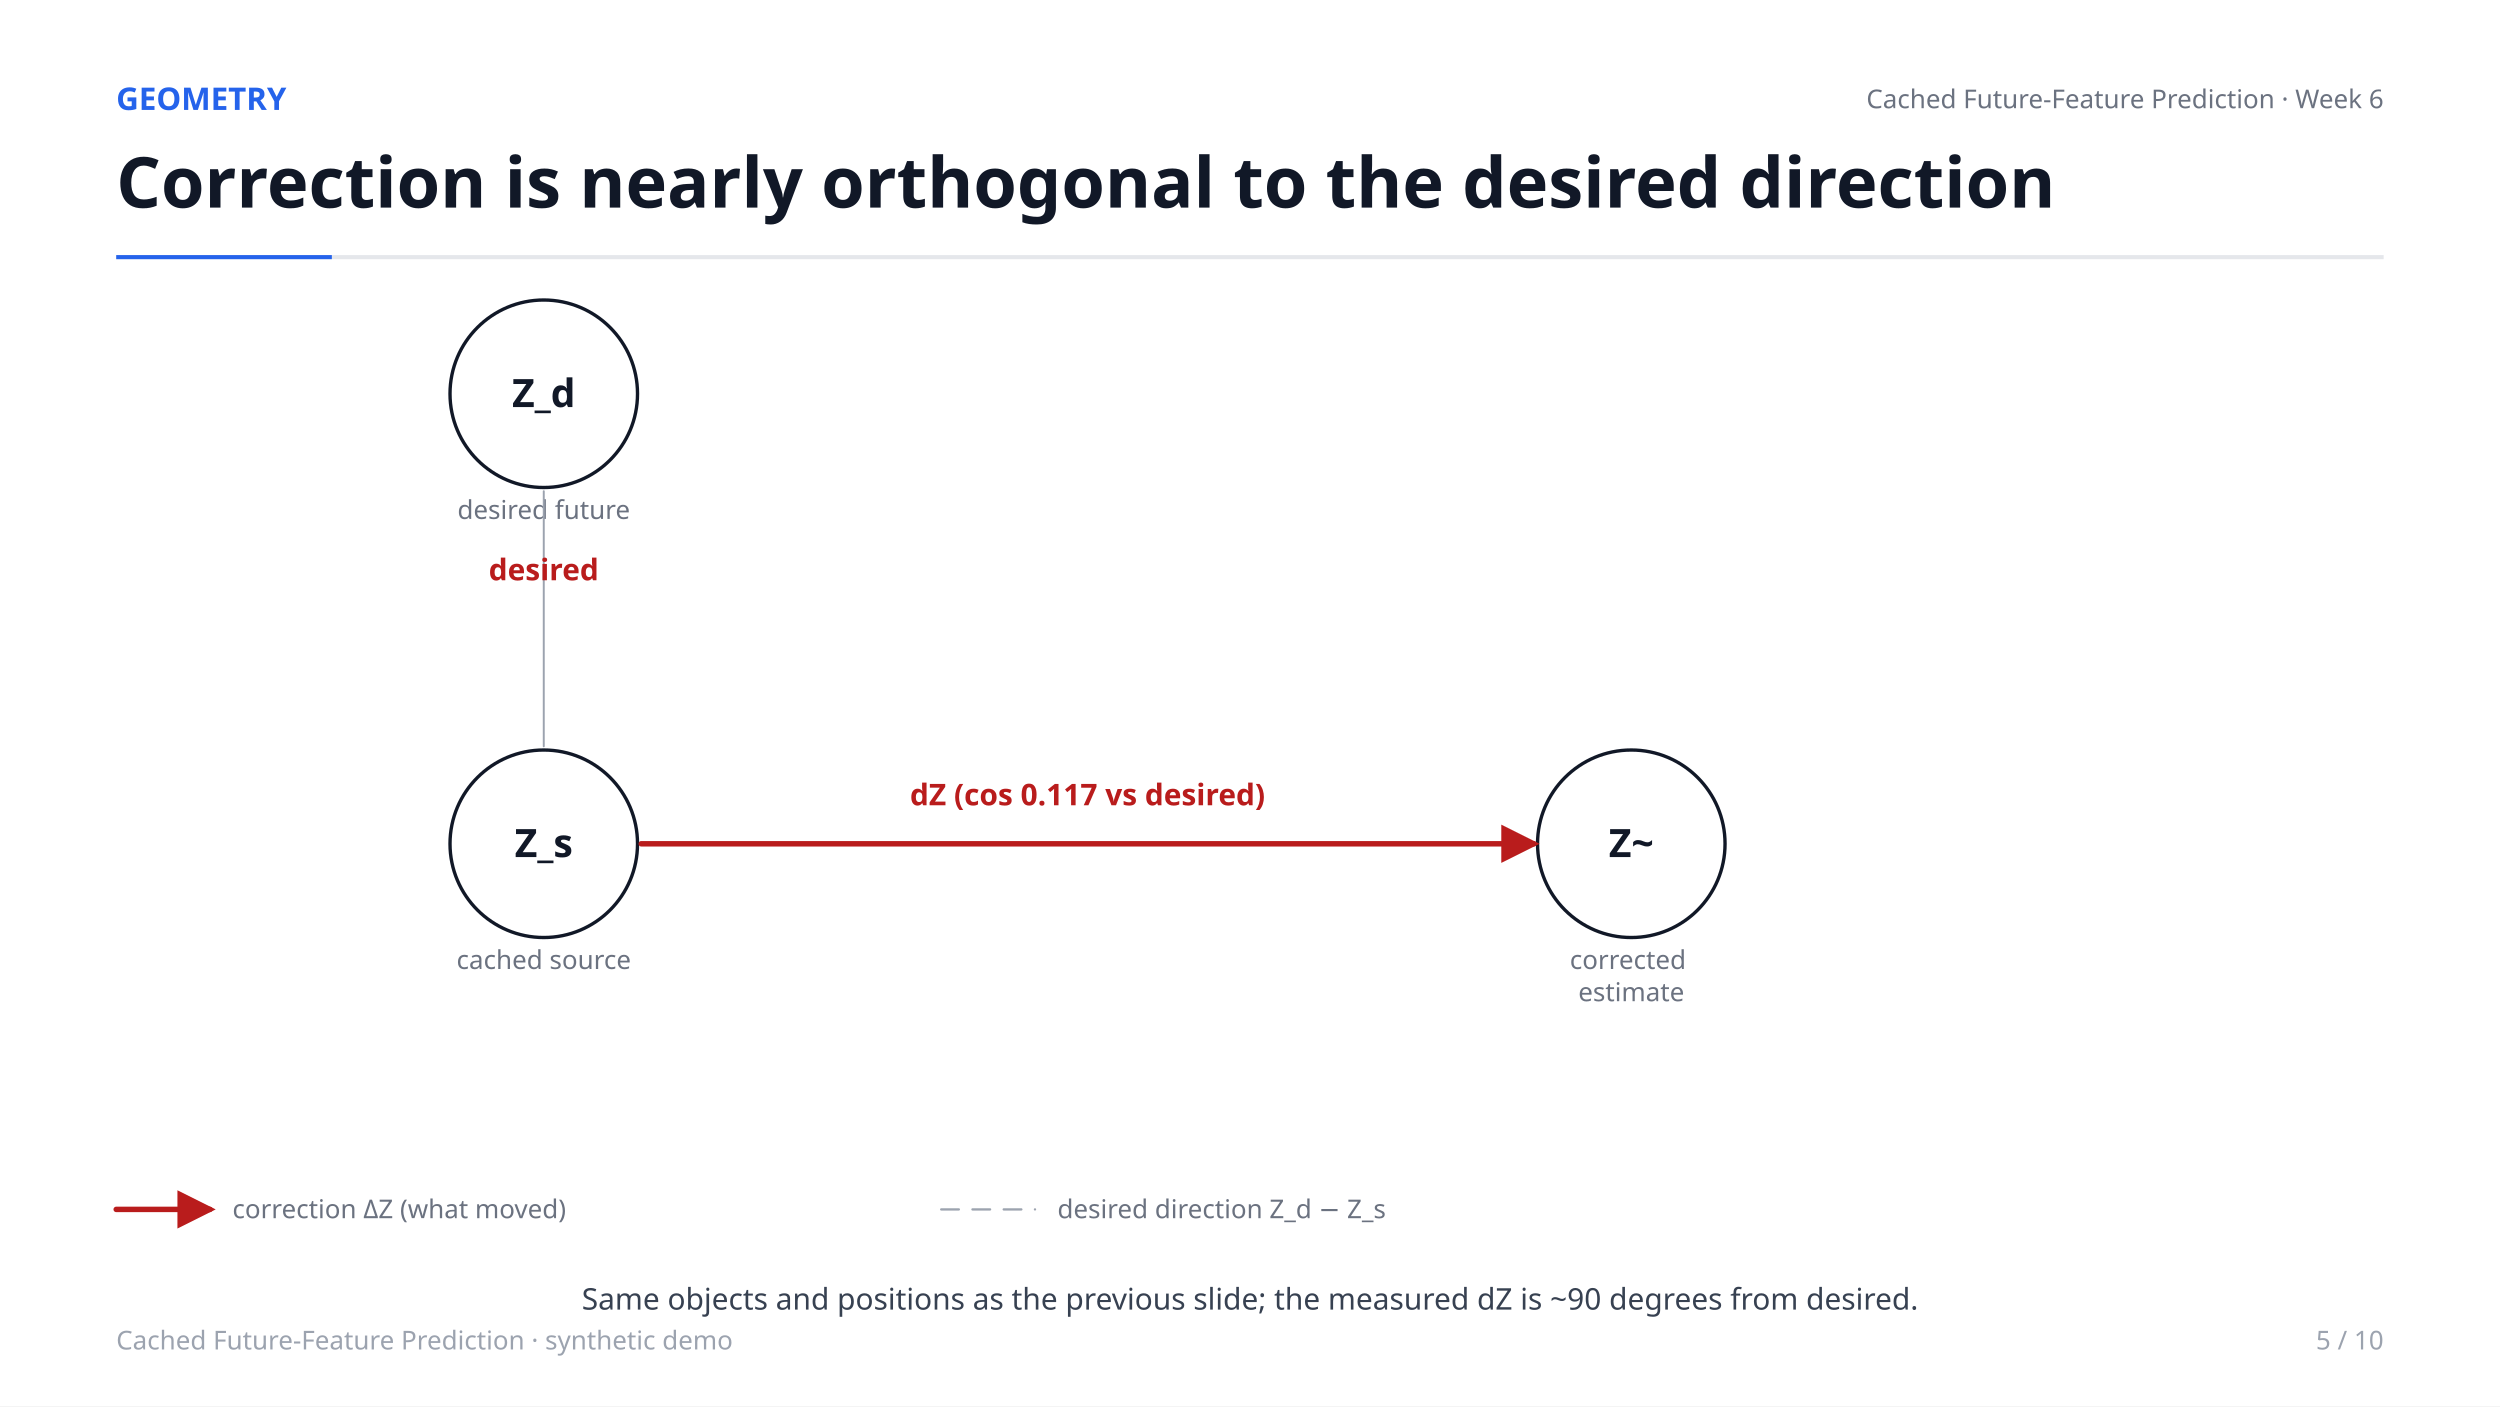
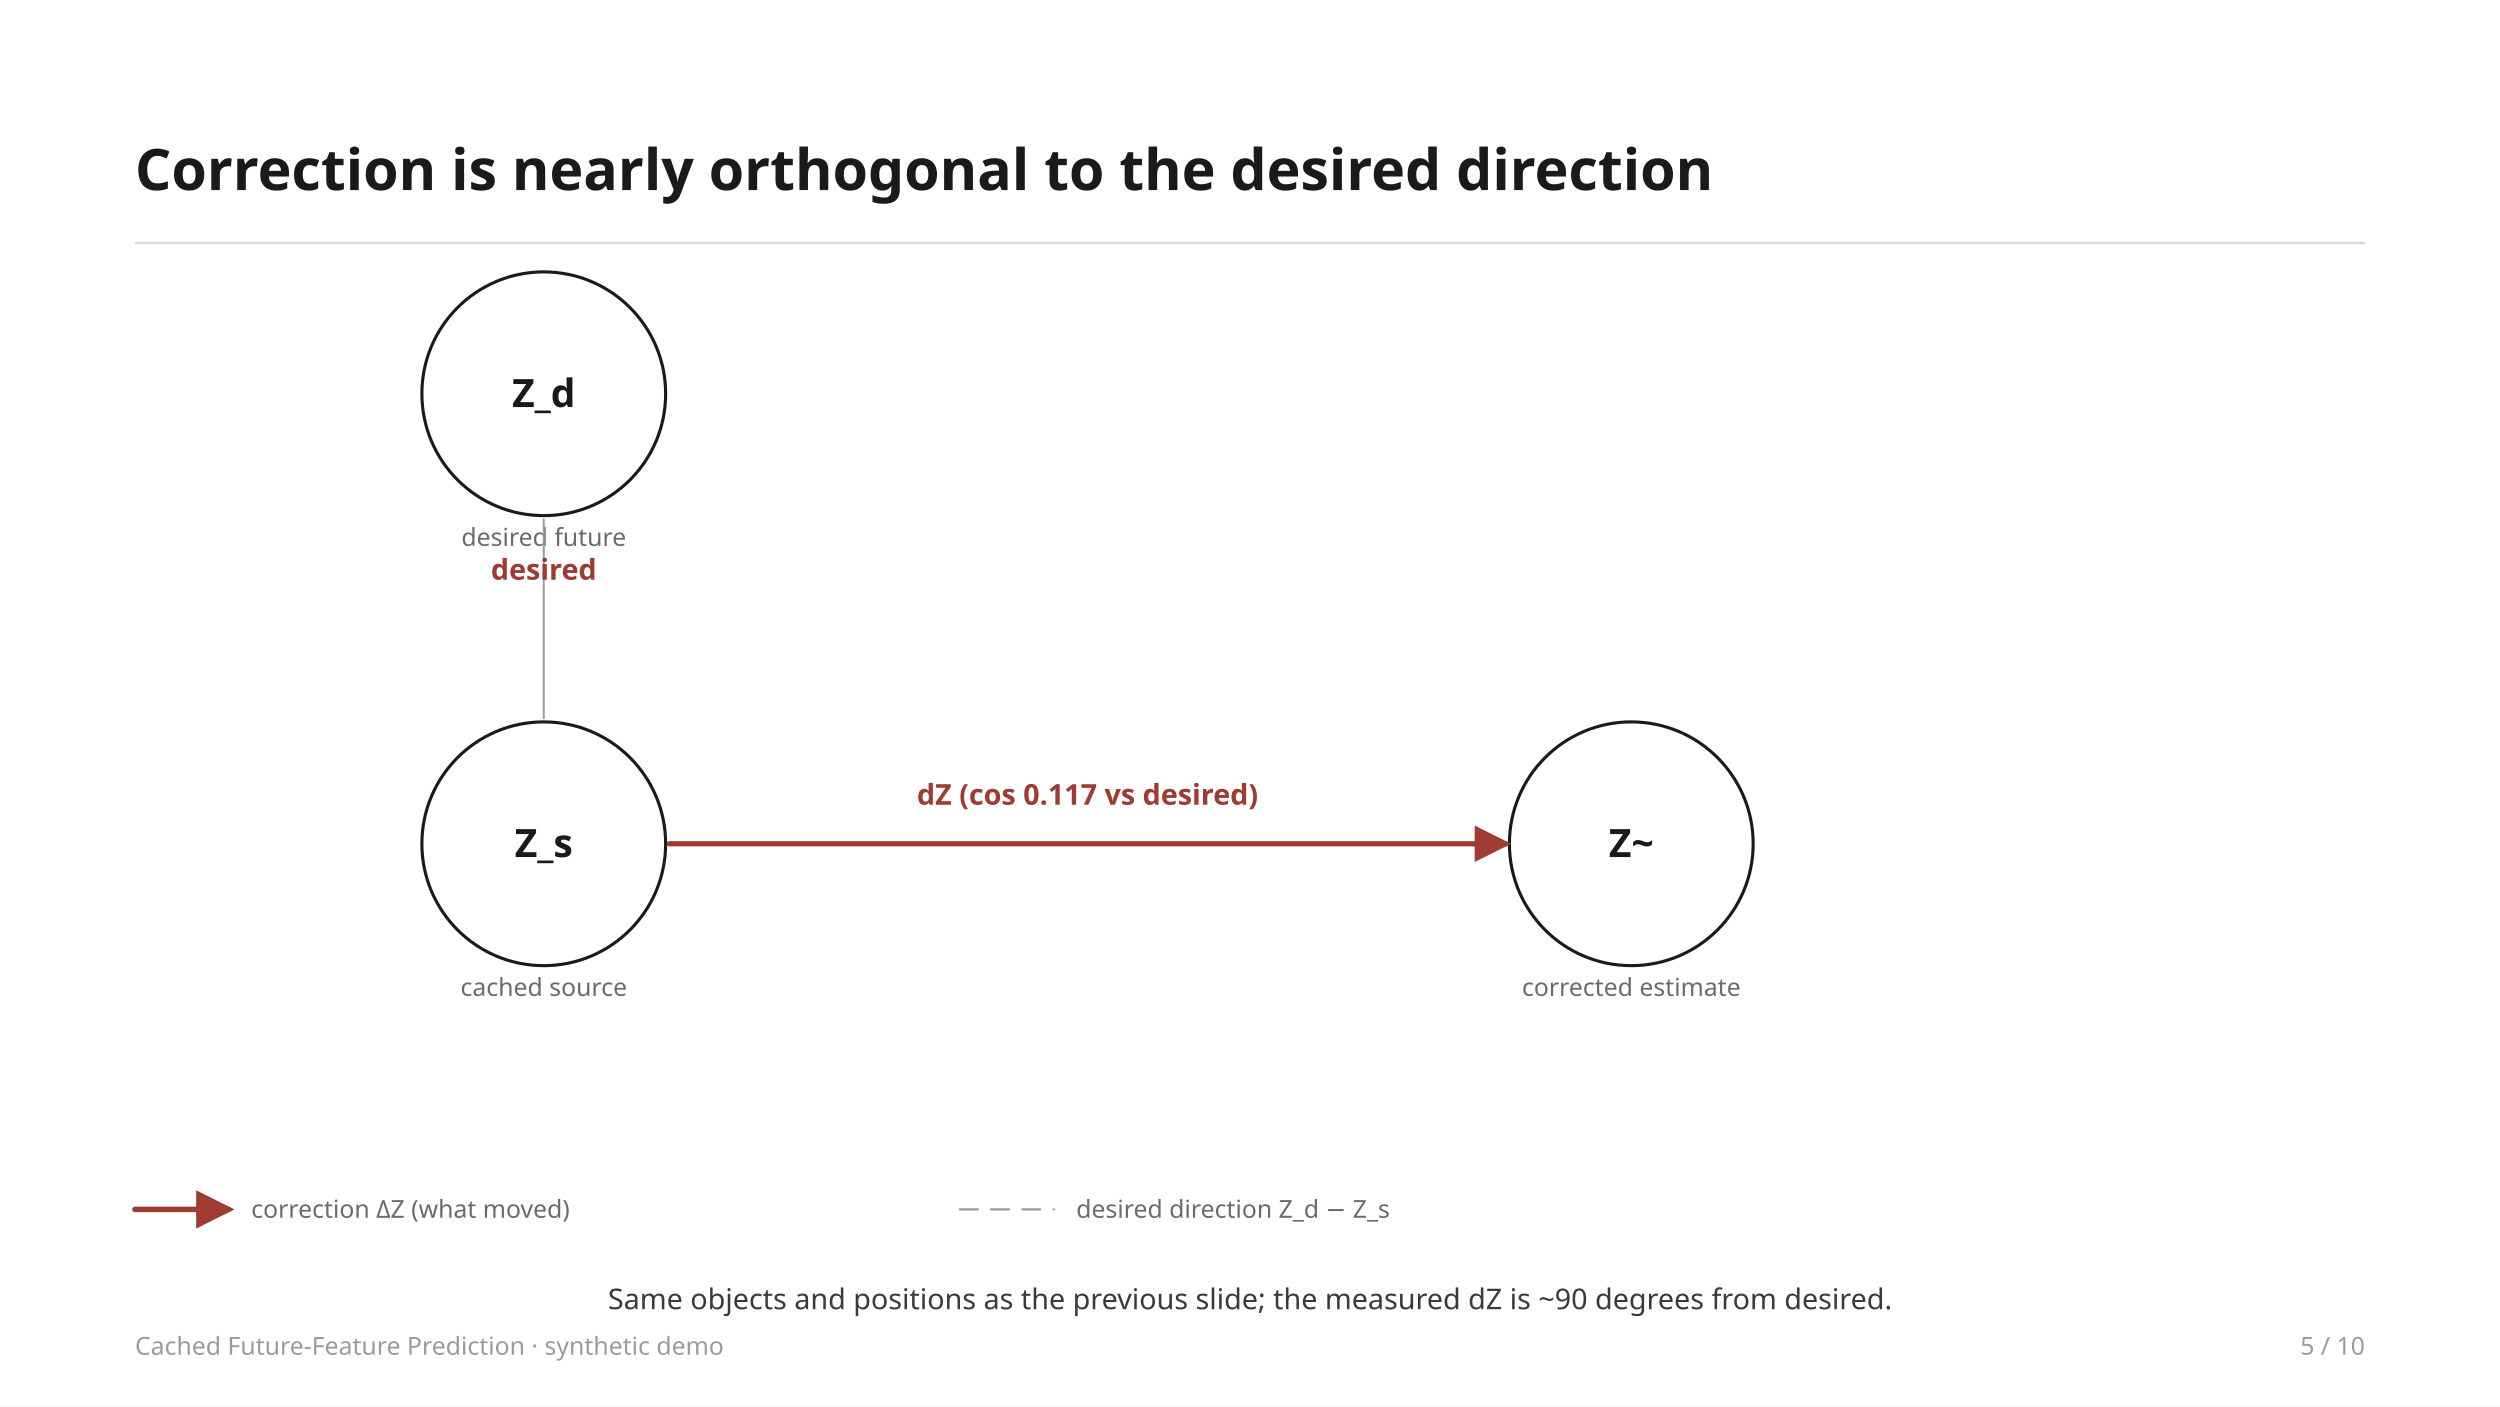
<svg xmlns="http://www.w3.org/2000/svg" width="1279.968" height="720" viewBox="0 0 1279.968 720">
  <defs>
-     <marker id="arw-B91C1C" viewBox="0 0 10 10" refX="8.5" refY="5" markerWidth="7" markerHeight="7" orient="auto-start-reverse">
-       <path d="M 0 0 L 10 5 L 0 10 z" fill="#B91C1C" />
+     <marker id="arw-9E3B32" viewBox="0 0 10 10" refX="8.5" refY="5" markerWidth="7" markerHeight="7" orient="auto-start-reverse">
+       <path d="M 0 0 L 10 5 L 0 10 z" fill="#9E3B32" />
    </marker>
  </defs>
-   <rect x="0.0" y="0.0" width="1280.0" height="720.0" rx="0.0" fill="#FFFFFF" stroke="none" stroke-width="1.47" />
-   <text font-family="Calibri" font-size="16.0" fill="#2563EB" text-anchor="start" font-weight="700">
-     <tspan x="59.5" y="56.3">GEOMETRY</tspan>
+   <rect x="0.0" y="0.0" width="1280.0" height="720.0" rx="0.0" fill="#FFFFFF" stroke="none" stroke-width="1.33" />
+   <text font-family="Calibri" font-size="29.3" fill="#1A1A1A" text-anchor="start" font-weight="700">
+     <tspan x="69.1" y="97.3">Correction is nearly orthogonal to the desired direction</tspan>
  </text>
-   <text font-family="Calibri" font-size="13.3" fill="#6B7280" text-anchor="end">
-     <tspan x="1220.4" y="55.4">Cached Future-Feature Prediction · Week 6</tspan>
+   <rect x="69.1" y="123.8" width="1141.7" height="1.2" rx="0.0" fill="#D9D9D9" stroke="none" stroke-width="1.33" />
+   <text font-family="Calibri" font-size="12.7" fill="#9B9B9B" text-anchor="start">
+     <tspan x="69.1" y="693.6">Cached Future-Feature Prediction · synthetic demo</tspan>
  </text>
-   <text font-family="Calibri" font-size="36.0" fill="#111827" text-anchor="start" font-weight="700">
-     <tspan x="59.5" y="106.3">Correction is nearly orthogonal to the desired direction</tspan>
+   <text font-family="Calibri" font-size="12.7" fill="#9B9B9B" text-anchor="end">
+     <tspan x="1210.8" y="693.6">5 / 10</tspan>
  </text>
-   <rect x="59.5" y="130.6" width="1160.9" height="2.1" rx="0.0" fill="#E5E7EB" stroke="none" stroke-width="1.47" />
-   <rect x="59.5" y="130.6" width="110.4" height="2.1" rx="0.0" fill="#2563EB" stroke="none" stroke-width="1.47" />
-   <text font-family="Calibri" font-size="13.3" fill="#9CA3AF" text-anchor="start">
-     <tspan x="59.5" y="690.9">Cached Future-Feature Prediction · synthetic demo</tspan>
-   </text>
-   <text font-family="Calibri" font-size="13.3" fill="#9CA3AF" text-anchor="end">
-     <tspan x="1220.4" y="690.9">5 / 10</tspan>
-   </text>
-   <ellipse cx="278.4" cy="432.0" rx="48.0" ry="48.0" fill="#FFFFFF" stroke="#111827" stroke-width="1.73" />
-   <text font-family="Calibri" font-size="20.0" fill="#111827" text-anchor="middle" font-weight="700">
+   <ellipse cx="278.4" cy="432.0" rx="62.4" ry="62.4" fill="#FFFFFF" stroke="#1A1A1A" stroke-width="1.60" />
+   <text font-family="Calibri" font-size="20.0" fill="#1A1A1A" text-anchor="middle" font-weight="700">
    <tspan x="278.4" y="438.8">Z_s</tspan>
  </text>
-   <text font-family="Calibri" font-size="13.3" fill="#6B7280" text-anchor="middle">
-     <tspan x="278.4" y="496.1">cached source</tspan>
+   <text font-family="Calibri" font-size="12.7" fill="#6B6B6B" text-anchor="middle">
+     <tspan x="278.4" y="509.9">cached source</tspan>
  </text>
-   <ellipse cx="835.2" cy="432.0" rx="48.0" ry="48.0" fill="#FFFFFF" stroke="#111827" stroke-width="1.73" />
-   <text font-family="Calibri" font-size="20.0" fill="#111827" text-anchor="middle" font-weight="700">
+   <ellipse cx="835.2" cy="432.0" rx="62.4" ry="62.4" fill="#FFFFFF" stroke="#1A1A1A" stroke-width="1.60" />
+   <text font-family="Calibri" font-size="20.0" fill="#1A1A1A" text-anchor="middle" font-weight="700">
    <tspan x="835.2" y="438.8">Z~</tspan>
  </text>
-   <text font-family="Calibri" font-size="13.3" fill="#6B7280" text-anchor="middle">
-     <tspan x="835.2" y="496.1">corrected</tspan>
-     <tspan x="835.2" y="512.6">estimate</tspan>
+   <text font-family="Calibri" font-size="12.7" fill="#6B6B6B" text-anchor="middle">
+     <tspan x="835.2" y="509.9">corrected estimate</tspan>
  </text>
-   <ellipse cx="278.4" cy="201.6" rx="48.0" ry="48.0" fill="#FFFFFF" stroke="#111827" stroke-width="1.73" />
-   <text font-family="Calibri" font-size="20.0" fill="#111827" text-anchor="middle" font-weight="700">
+   <ellipse cx="278.4" cy="201.6" rx="62.4" ry="62.4" fill="#FFFFFF" stroke="#1A1A1A" stroke-width="1.60" />
+   <text font-family="Calibri" font-size="20.0" fill="#1A1A1A" text-anchor="middle" font-weight="700">
    <tspan x="278.4" y="208.4">Z_d</tspan>
  </text>
-   <text font-family="Calibri" font-size="13.3" fill="#6B7280" text-anchor="middle">
-     <tspan x="278.4" y="265.7">desired future</tspan>
+   <text font-family="Calibri" font-size="12.7" fill="#6B6B6B" text-anchor="middle">
+     <tspan x="278.4" y="279.5">desired future</tspan>
  </text>
-   <line x1="328.3" y1="432.0" x2="785.3" y2="432.0" stroke="#B91C1C" stroke-width="2.80" marker-end="url(#arw-B91C1C)" stroke-linecap="round" />
-   <text font-family="Calibri" font-size="15.3" fill="#B91C1C" text-anchor="middle" font-weight="700">
-     <tspan x="556.8" y="412.3">dZ (cos 0.117 vs desired)</tspan>
+   <line x1="342.7" y1="432.0" x2="770.9" y2="432.0" stroke="#9E3B32" stroke-width="2.67" marker-end="url(#arw-9E3B32)" stroke-linecap="round" />
+   <text font-family="Calibri" font-size="14.7" fill="#9E3B32" text-anchor="middle" font-weight="700">
+     <tspan x="556.8" y="412.0">dZ (cos 0.117 vs desired)</tspan>
  </text>
-   <line x1="278.4" y1="382.1" x2="278.4" y2="251.5" stroke="#9CA3AF" stroke-width="1.00" stroke-linecap="round" />
-   <text font-family="Calibri" font-size="15.3" fill="#B91C1C" text-anchor="middle" font-weight="700">
-     <tspan x="278.4" y="297.1">desired</tspan>
+   <line x1="278.4" y1="367.7" x2="278.4" y2="265.9" stroke="#9B9B9B" stroke-width="1.00" stroke-linecap="round" />
+   <text font-family="Calibri" font-size="14.7" fill="#9E3B32" text-anchor="middle" font-weight="700">
+     <tspan x="278.4" y="296.8">desired</tspan>
  </text>
-   <line x1="59.5" y1="619.2" x2="107.5" y2="619.2" stroke="#B91C1C" stroke-width="2.80" marker-end="url(#arw-B91C1C)" stroke-linecap="round" />
-   <text font-family="Calibri" font-size="13.3" fill="#6B7280" text-anchor="start">
-     <tspan x="119.0" y="623.7">correction ΔZ (what moved)</tspan>
+   <line x1="69.1" y1="619.2" x2="117.1" y2="619.2" stroke="#9E3B32" stroke-width="2.80" marker-end="url(#arw-9E3B32)" stroke-linecap="round" />
+   <text font-family="Calibri" font-size="12.7" fill="#6B6B6B" text-anchor="start">
+     <tspan x="128.6" y="623.5">correction ΔZ (what moved)</tspan>
  </text>
-   <line x1="481.9" y1="619.2" x2="529.9" y2="619.2" stroke="#9CA3AF" stroke-width="1.20" stroke-dasharray="9 7" stroke-linecap="round" />
-   <text font-family="Calibri" font-size="13.3" fill="#6B7280" text-anchor="start">
-     <tspan x="541.4" y="623.7">desired direction Z_d − Z_s</tspan>
+   <line x1="491.5" y1="619.2" x2="539.5" y2="619.2" stroke="#9B9B9B" stroke-width="1.20" stroke-dasharray="9 7" stroke-linecap="round" />
+   <text font-family="Calibri" font-size="12.7" fill="#6B6B6B" text-anchor="start">
+     <tspan x="551.0" y="623.5">desired direction Z_d − Z_s</tspan>
  </text>
-   <text font-family="Calibri" font-size="15.3" fill="#374151" text-anchor="middle">
-     <tspan x="640.0" y="670.5">Same objects and positions as the previous slide; the measured dZ is ~90 degrees from desired.</tspan>
+   <text font-family="Calibri" font-size="14.7" fill="#3A3A3A" text-anchor="middle">
+     <tspan x="640.0" y="670.3">Same objects and positions as the previous slide; the measured dZ is ~90 degrees from desired.</tspan>
  </text>
</svg>
